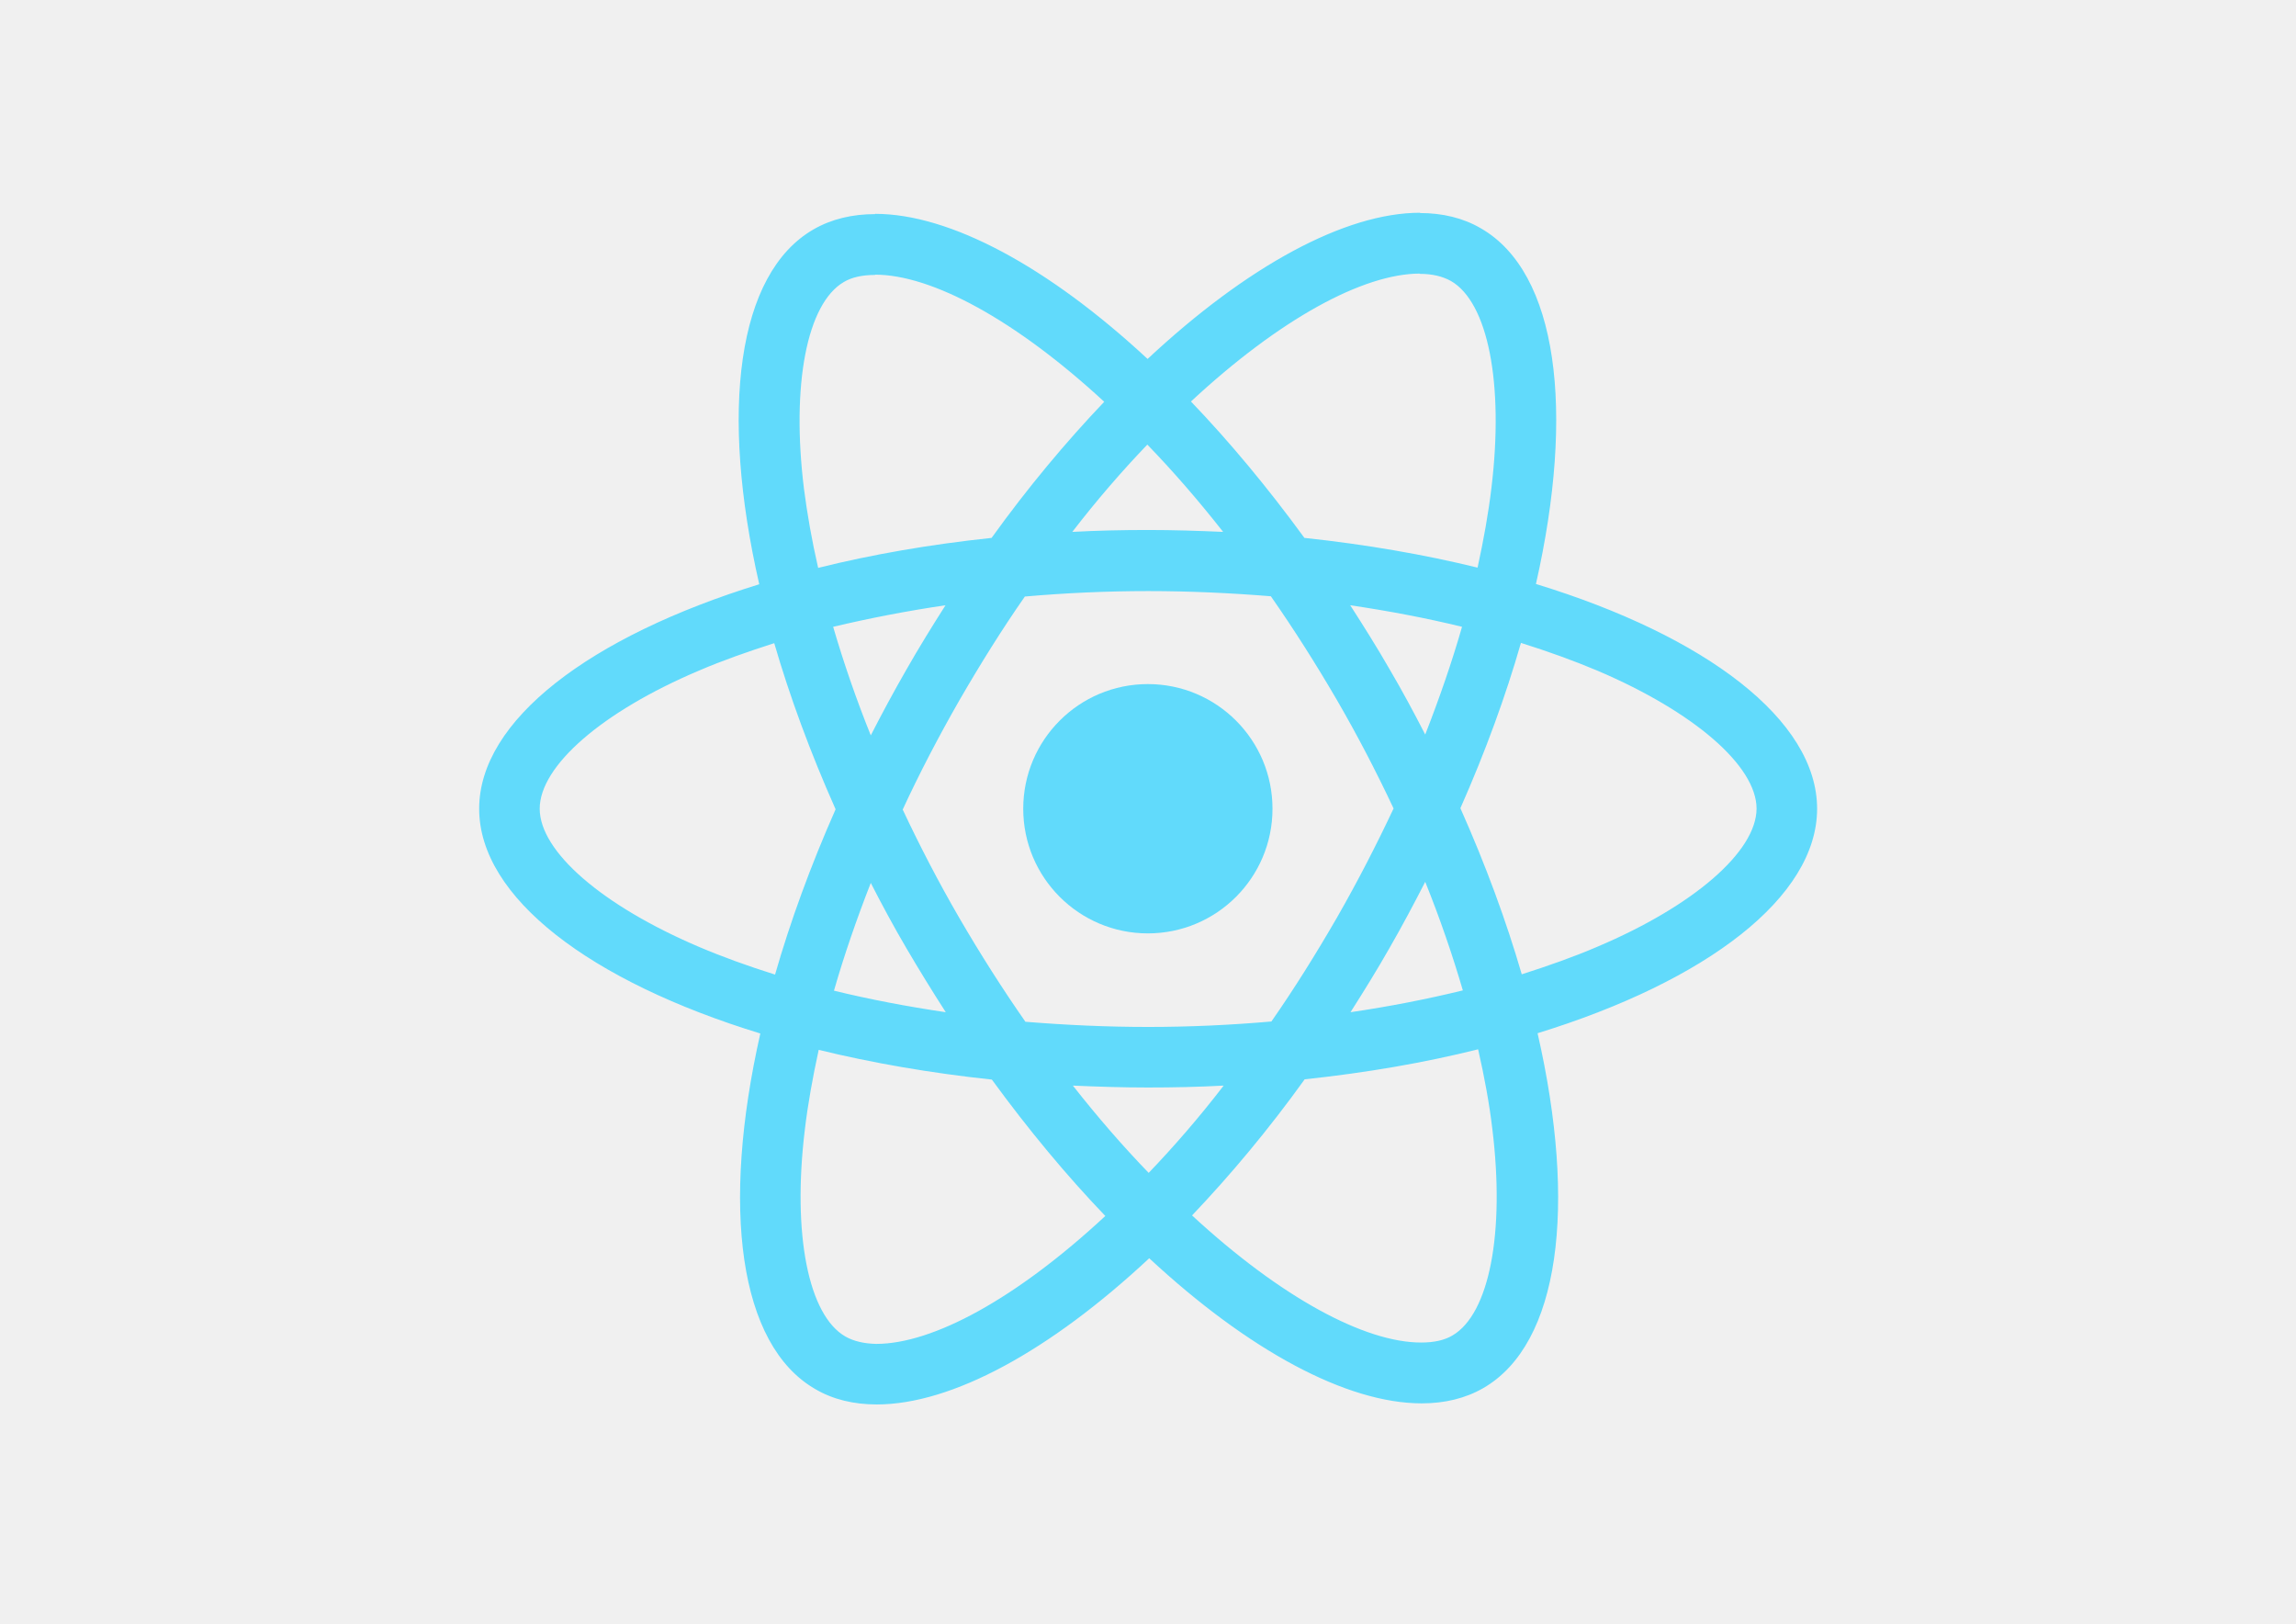
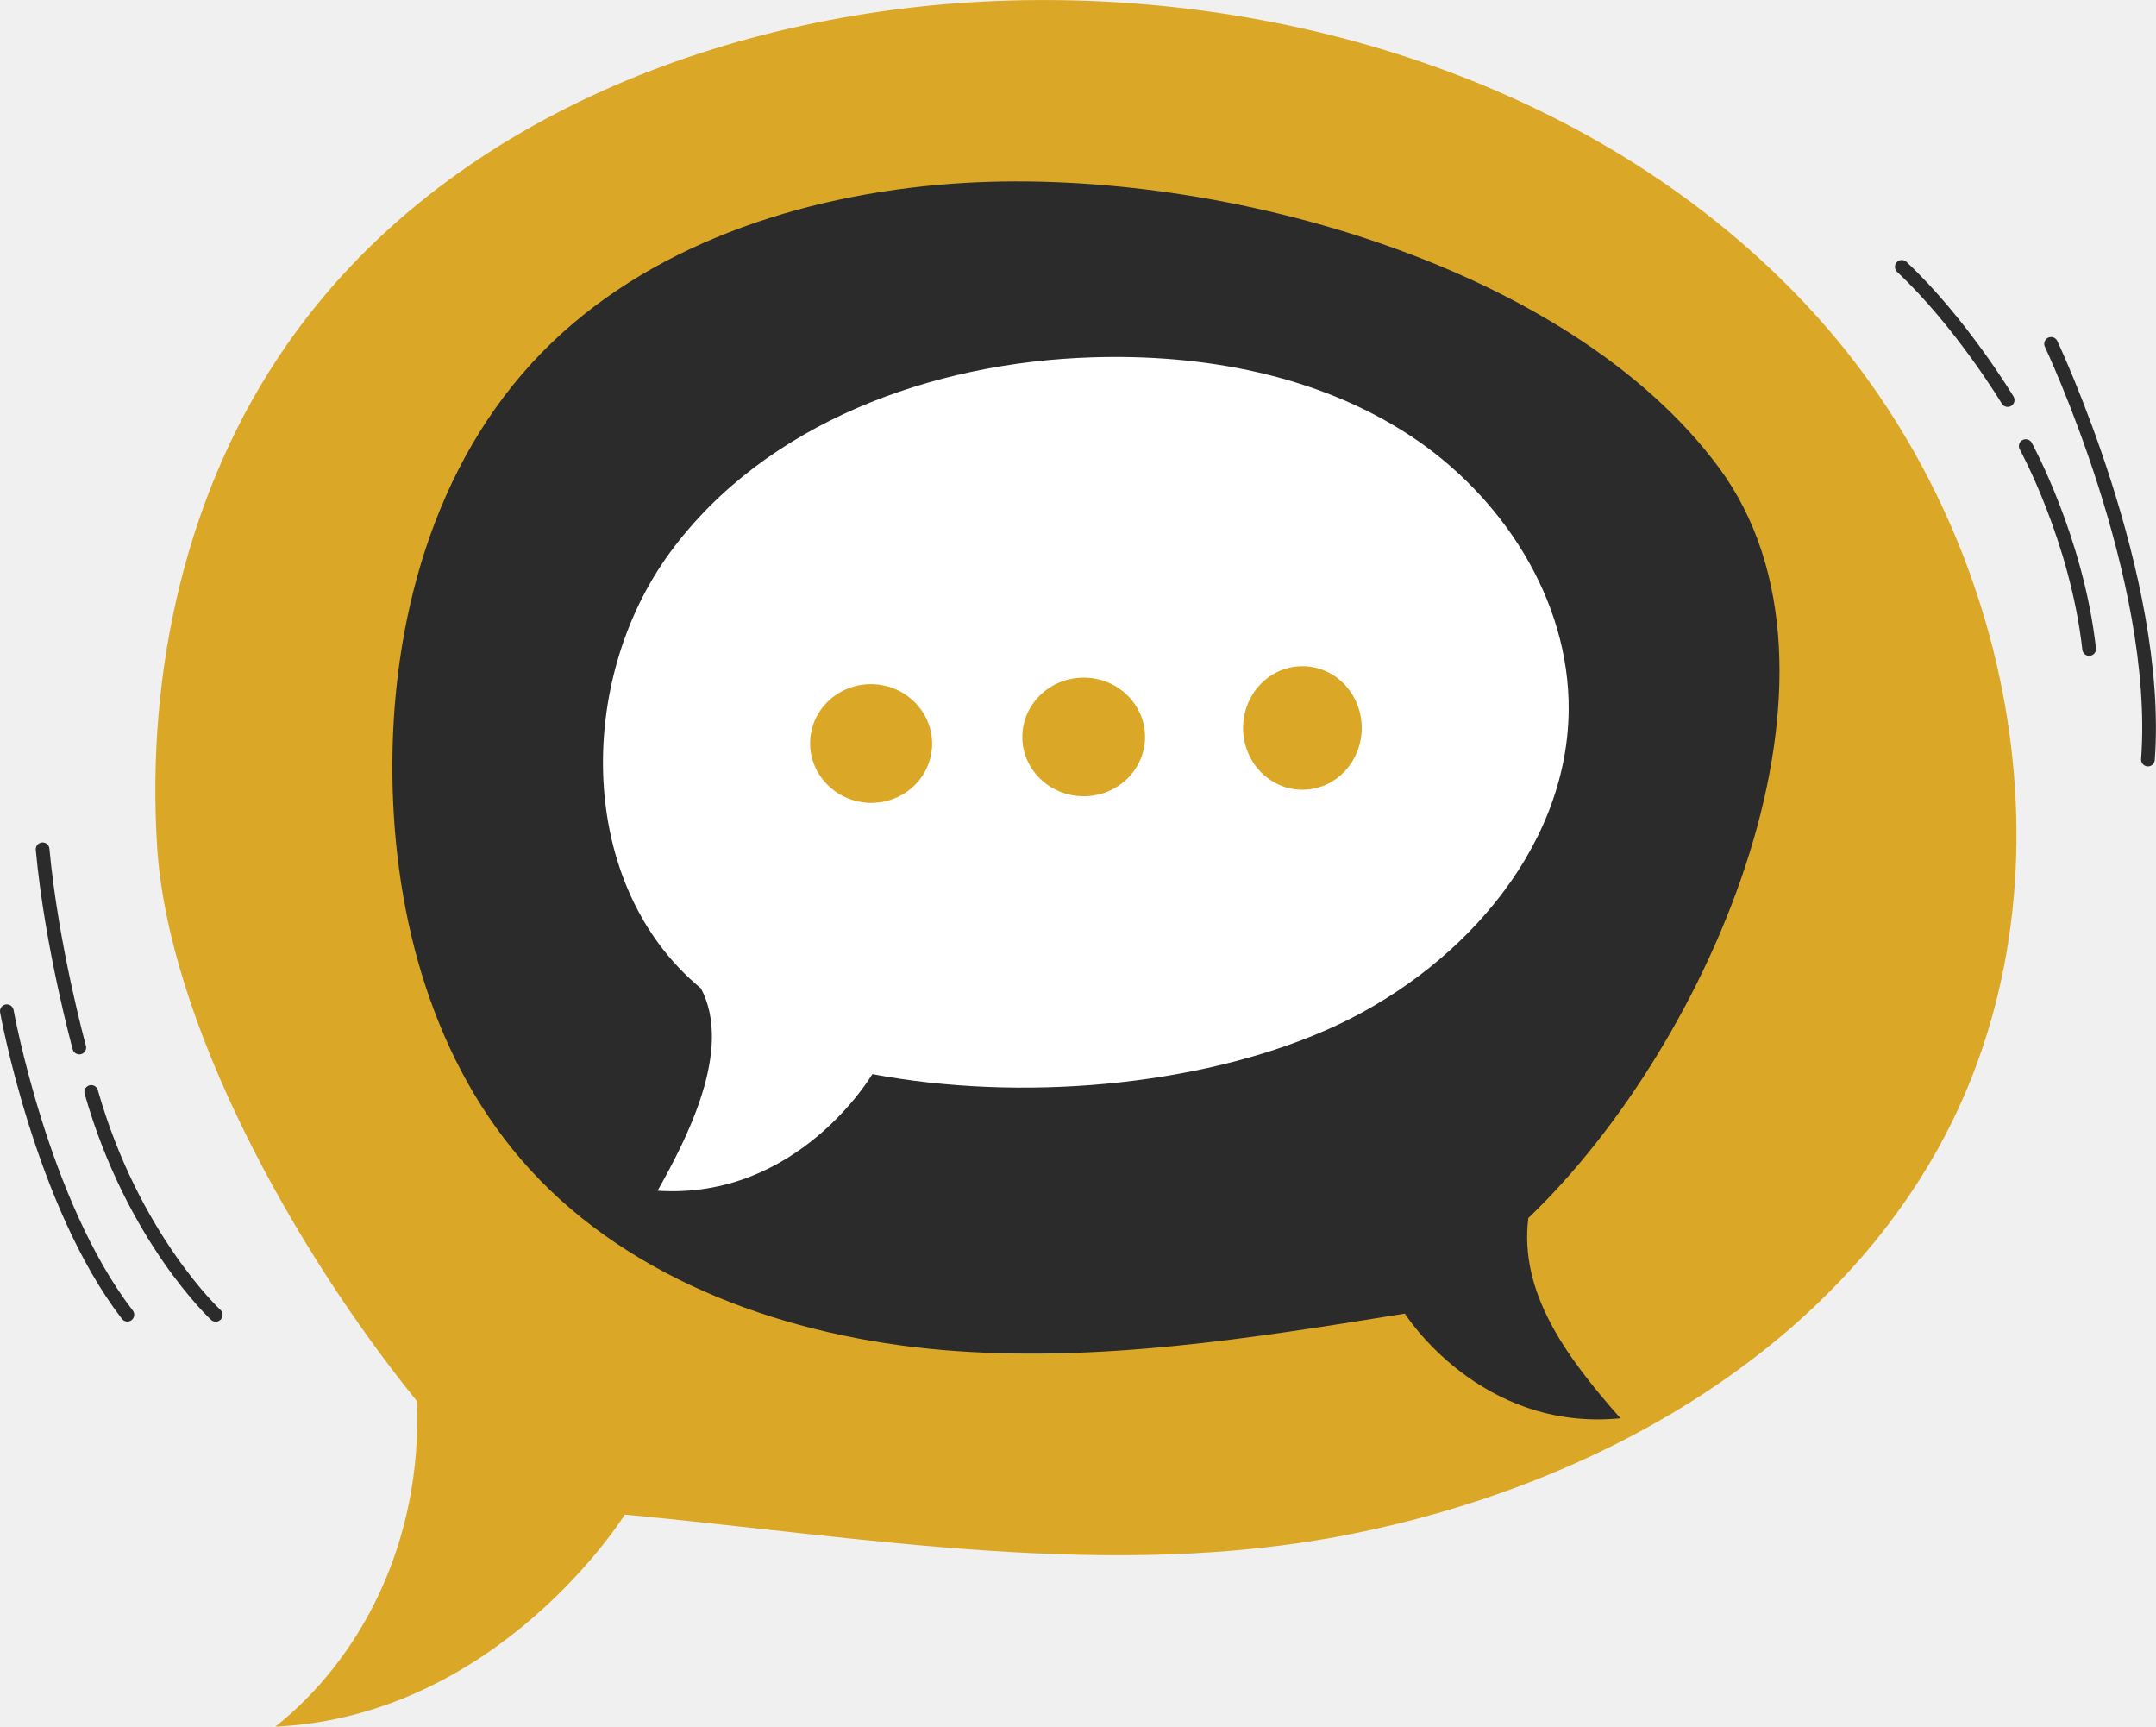
- <svg xmlns="http://www.w3.org/2000/svg" viewBox="0 0 841.9 595.3">
-   <g fill="#61DAFB">
-     <path d="M666.3 296.5c0-32.5-40.7-63.3-103.1-82.4 14.4-63.6 8-114.2-20.2-130.4-6.5-3.8-14.1-5.6-22.4-5.6v22.3c4.6 0 8.3.9 11.4 2.6 13.6 7.8 19.5 37.5 14.9 75.7-1.1 9.4-2.9 19.3-5.1 29.4-19.6-4.8-41-8.5-63.5-10.9-13.5-18.5-27.5-35.3-41.6-50 32.6-30.3 63.2-46.9 84-46.9V78c-27.5 0-63.5 19.6-99.9 53.6-36.4-33.8-72.4-53.2-99.9-53.2v22.3c20.7 0 51.4 16.5 84 46.6-14 14.7-28 31.4-41.3 49.9-22.6 2.4-44 6.1-63.6 11-2.3-10-4-19.7-5.2-29-4.7-38.2 1.1-67.9 14.6-75.8 3-1.8 6.9-2.6 11.5-2.6V78.5c-8.4 0-16 1.8-22.6 5.6-28.1 16.2-34.4 66.7-19.9 130.1-62.2 19.2-102.7 49.9-102.7 82.3 0 32.5 40.7 63.3 103.1 82.4-14.4 63.6-8 114.2 20.2 130.4 6.5 3.8 14.1 5.6 22.5 5.6 27.5 0 63.5-19.6 99.9-53.6 36.4 33.8 72.4 53.2 99.9 53.2 8.4 0 16-1.8 22.6-5.6 28.1-16.2 34.4-66.7 19.9-130.1 62-19.1 102.5-49.9 102.5-82.3zm-130.2-66.7c-3.7 12.9-8.3 26.2-13.5 39.5-4.1-8-8.4-16-13.1-24-4.6-8-9.5-15.8-14.4-23.4 14.2 2.1 27.9 4.7 41 7.9zm-45.8 106.5c-7.8 13.5-15.8 26.3-24.1 38.2-14.9 1.3-30 2-45.2 2-15.1 0-30.2-.7-45-1.9-8.3-11.9-16.4-24.6-24.2-38-7.6-13.1-14.5-26.4-20.8-39.8 6.2-13.4 13.2-26.8 20.7-39.9 7.8-13.5 15.8-26.3 24.1-38.2 14.9-1.3 30-2 45.2-2 15.1 0 30.2.7 45 1.9 8.3 11.9 16.4 24.6 24.2 38 7.6 13.1 14.5 26.4 20.8 39.8-6.3 13.4-13.2 26.8-20.7 39.9zm32.3-13c5.4 13.4 10 26.8 13.8 39.8-13.1 3.2-26.9 5.9-41.2 8 4.9-7.7 9.8-15.6 14.4-23.7 4.6-8 8.9-16.1 13-24.1zM421.2 430c-9.3-9.6-18.6-20.3-27.8-32 9 .4 18.2.7 27.5.7 9.4 0 18.7-.2 27.8-.7-9 11.7-18.3 22.4-27.5 32zm-74.4-58.9c-14.2-2.1-27.9-4.7-41-7.9 3.7-12.9 8.3-26.2 13.5-39.5 4.1 8 8.4 16 13.1 24 4.7 8 9.5 15.8 14.4 23.4zM420.7 163c9.3 9.6 18.6 20.3 27.8 32-9-.4-18.2-.7-27.5-.7-9.4 0-18.7.2-27.8.7 9-11.7 18.3-22.4 27.5-32zm-74 58.9c-4.9 7.7-9.8 15.6-14.4 23.7-4.6 8-8.9 16-13 24-5.4-13.4-10-26.8-13.8-39.8 13.1-3.1 26.9-5.8 41.2-7.9zm-90.5 125.2c-35.4-15.1-58.3-34.9-58.3-50.6 0-15.7 22.9-35.6 58.3-50.6 8.6-3.7 18-7 27.7-10.1 5.7 19.6 13.2 40 22.5 60.9-9.2 20.8-16.6 41.1-22.2 60.6-9.9-3.1-19.3-6.5-28-10.2zM310 490c-13.6-7.8-19.5-37.5-14.9-75.7 1.1-9.4 2.9-19.3 5.1-29.4 19.6 4.8 41 8.5 63.5 10.9 13.5 18.5 27.5 35.3 41.6 50-32.6 30.3-63.2 46.9-84 46.9-4.5-.1-8.3-1-11.3-2.7zm237.2-76.2c4.7 38.2-1.1 67.9-14.6 75.8-3 1.8-6.9 2.6-11.5 2.6-20.7 0-51.4-16.5-84-46.6 14-14.7 28-31.4 41.3-49.9 22.6-2.4 44-6.1 63.6-11 2.3 10.1 4.1 19.8 5.2 29.1zm38.5-66.7c-8.6 3.7-18 7-27.7 10.1-5.7-19.6-13.2-40-22.5-60.9 9.2-20.8 16.6-41.1 22.2-60.6 9.9 3.1 19.3 6.5 28.1 10.2 35.4 15.1 58.3 34.9 58.3 50.6-.1 15.7-23 35.6-58.4 50.6zM320.8 78.4z" />
-     <circle cx="420.9" cy="296.5" r="45.7" />
-     <path d="M520.5 78.1z" />
+ <svg xmlns="http://www.w3.org/2000/svg" id="Livello_2" data-name="Livello 2" viewBox="0 0 157.41 126.04">
+   <defs>
+     <style>
+       .cls-1 {
+         fill: #fff;
+       }
+ 
+       .cls-2 {
+         fill: #dba726;
+       }
+ 
+       .cls-3 {
+         fill: #2b2b2b;
+       }
+ 
+       .cls-4 {
+         fill: none;
+         stroke: #2b2b2b;
+         stroke-linecap: round;
+         stroke-linejoin: round;
+       }
+     </style>
+   </defs>
+   <g id="OBJECTS">
+     <path class="cls-2" d="M30.45,102.28c-9.05-11.16-18.18-27.72-18.98-40.52s2.12-26.02,9.44-36.55C32.42,8.61,53.43,.63,73.63,.04c21.8-.64,44.46,6.88,59.05,23.09,14.59,16.21,19.43,41.62,8.83,60.68-8.6,15.46-25.64,24.76-43,28.19-17.36,3.43-35.27,.21-52.89-1.45,0,0-9.16,14.71-25.52,15.48,6.13-4.86,10.75-13.32,10.34-23.76Z" />
+     <path class="cls-3" d="M111.59,88.9c13.48-12.91,24.94-39.87,13.9-54.78-11.04-14.91-37.04-22.1-55.98-20.71-11.08,.81-22.34,4.53-29.97,12.34-7.95,8.14-11.04,19.81-10.89,31,.14,10.29,3,20.91,10.05,28.62,7.48,8.18,18.9,12.22,30.16,13.17,11.26,.95,22.56-.86,33.71-2.66,0,0,5.44,8.65,15.74,7.64-4.01-4.53-7.39-9.19-6.73-14.6Z" />
+     <g>
+       <path class="cls-1" d="M51.16,72.13c-9.03-7.47-9.17-22.37-2.23-31.82s19.12-13.87,30.84-14.23c8.06-.25,16.38,1.27,23.13,5.68,6.75,4.41,11.7,12,11.63,20.07-.09,10.33-8.23,19.21-17.69,23.35-9.46,4.15-22.4,5.24-33.15,3.22,0,0-5.38,9.19-15.68,8.51,2.07-3.68,5.55-10.29,3.16-14.78Z" />
+       <g>
+         <path class="cls-2" d="M90.76,53.27c.07,2.49,2.07,4.45,4.46,4.37,2.39-.07,4.27-2.15,4.2-4.64-.07-2.49-2.07-4.45-4.46-4.37-2.39,.07-4.27,2.15-4.2,4.64Z" />
+         <path class="cls-2" d="M74.64,53.79c0,2.39,2.01,4.33,4.48,4.33s4.48-1.94,4.48-4.33-2.01-4.33-4.48-4.33-4.48,1.94-4.48,4.33Z" />
+         <path class="cls-2" d="M59.15,54.08c-.1,2.39,1.82,4.41,4.27,4.52,2.46,.1,4.53-1.75,4.63-4.14,.1-2.39-1.82-4.41-4.27-4.52-2.46-.1-4.53,1.75-4.63,4.14Z" />
+       </g>
+     </g>
+     <g>
+       <path class="cls-4" d="M147.9,32.56s3.73,6.78,4.63,14.81" />
+       <path class="cls-4" d="M149.75,25.1s8.06,17.04,7.07,30.34" />
+       <path class="cls-4" d="M15.75,95.97s-6.05-5.6-9.09-16.27" />
+       <path class="cls-4" d="M.5,73.81s2.53,14.03,8.8,22.15" />
+       <path class="cls-4" d="M5.79,76.46s-2.02-7.34-2.68-14.47" />
+       <path class="cls-4" d="M146.58,29.2s-3.41-5.67-7.73-9.72" />
+     </g>
  </g>
</svg>
